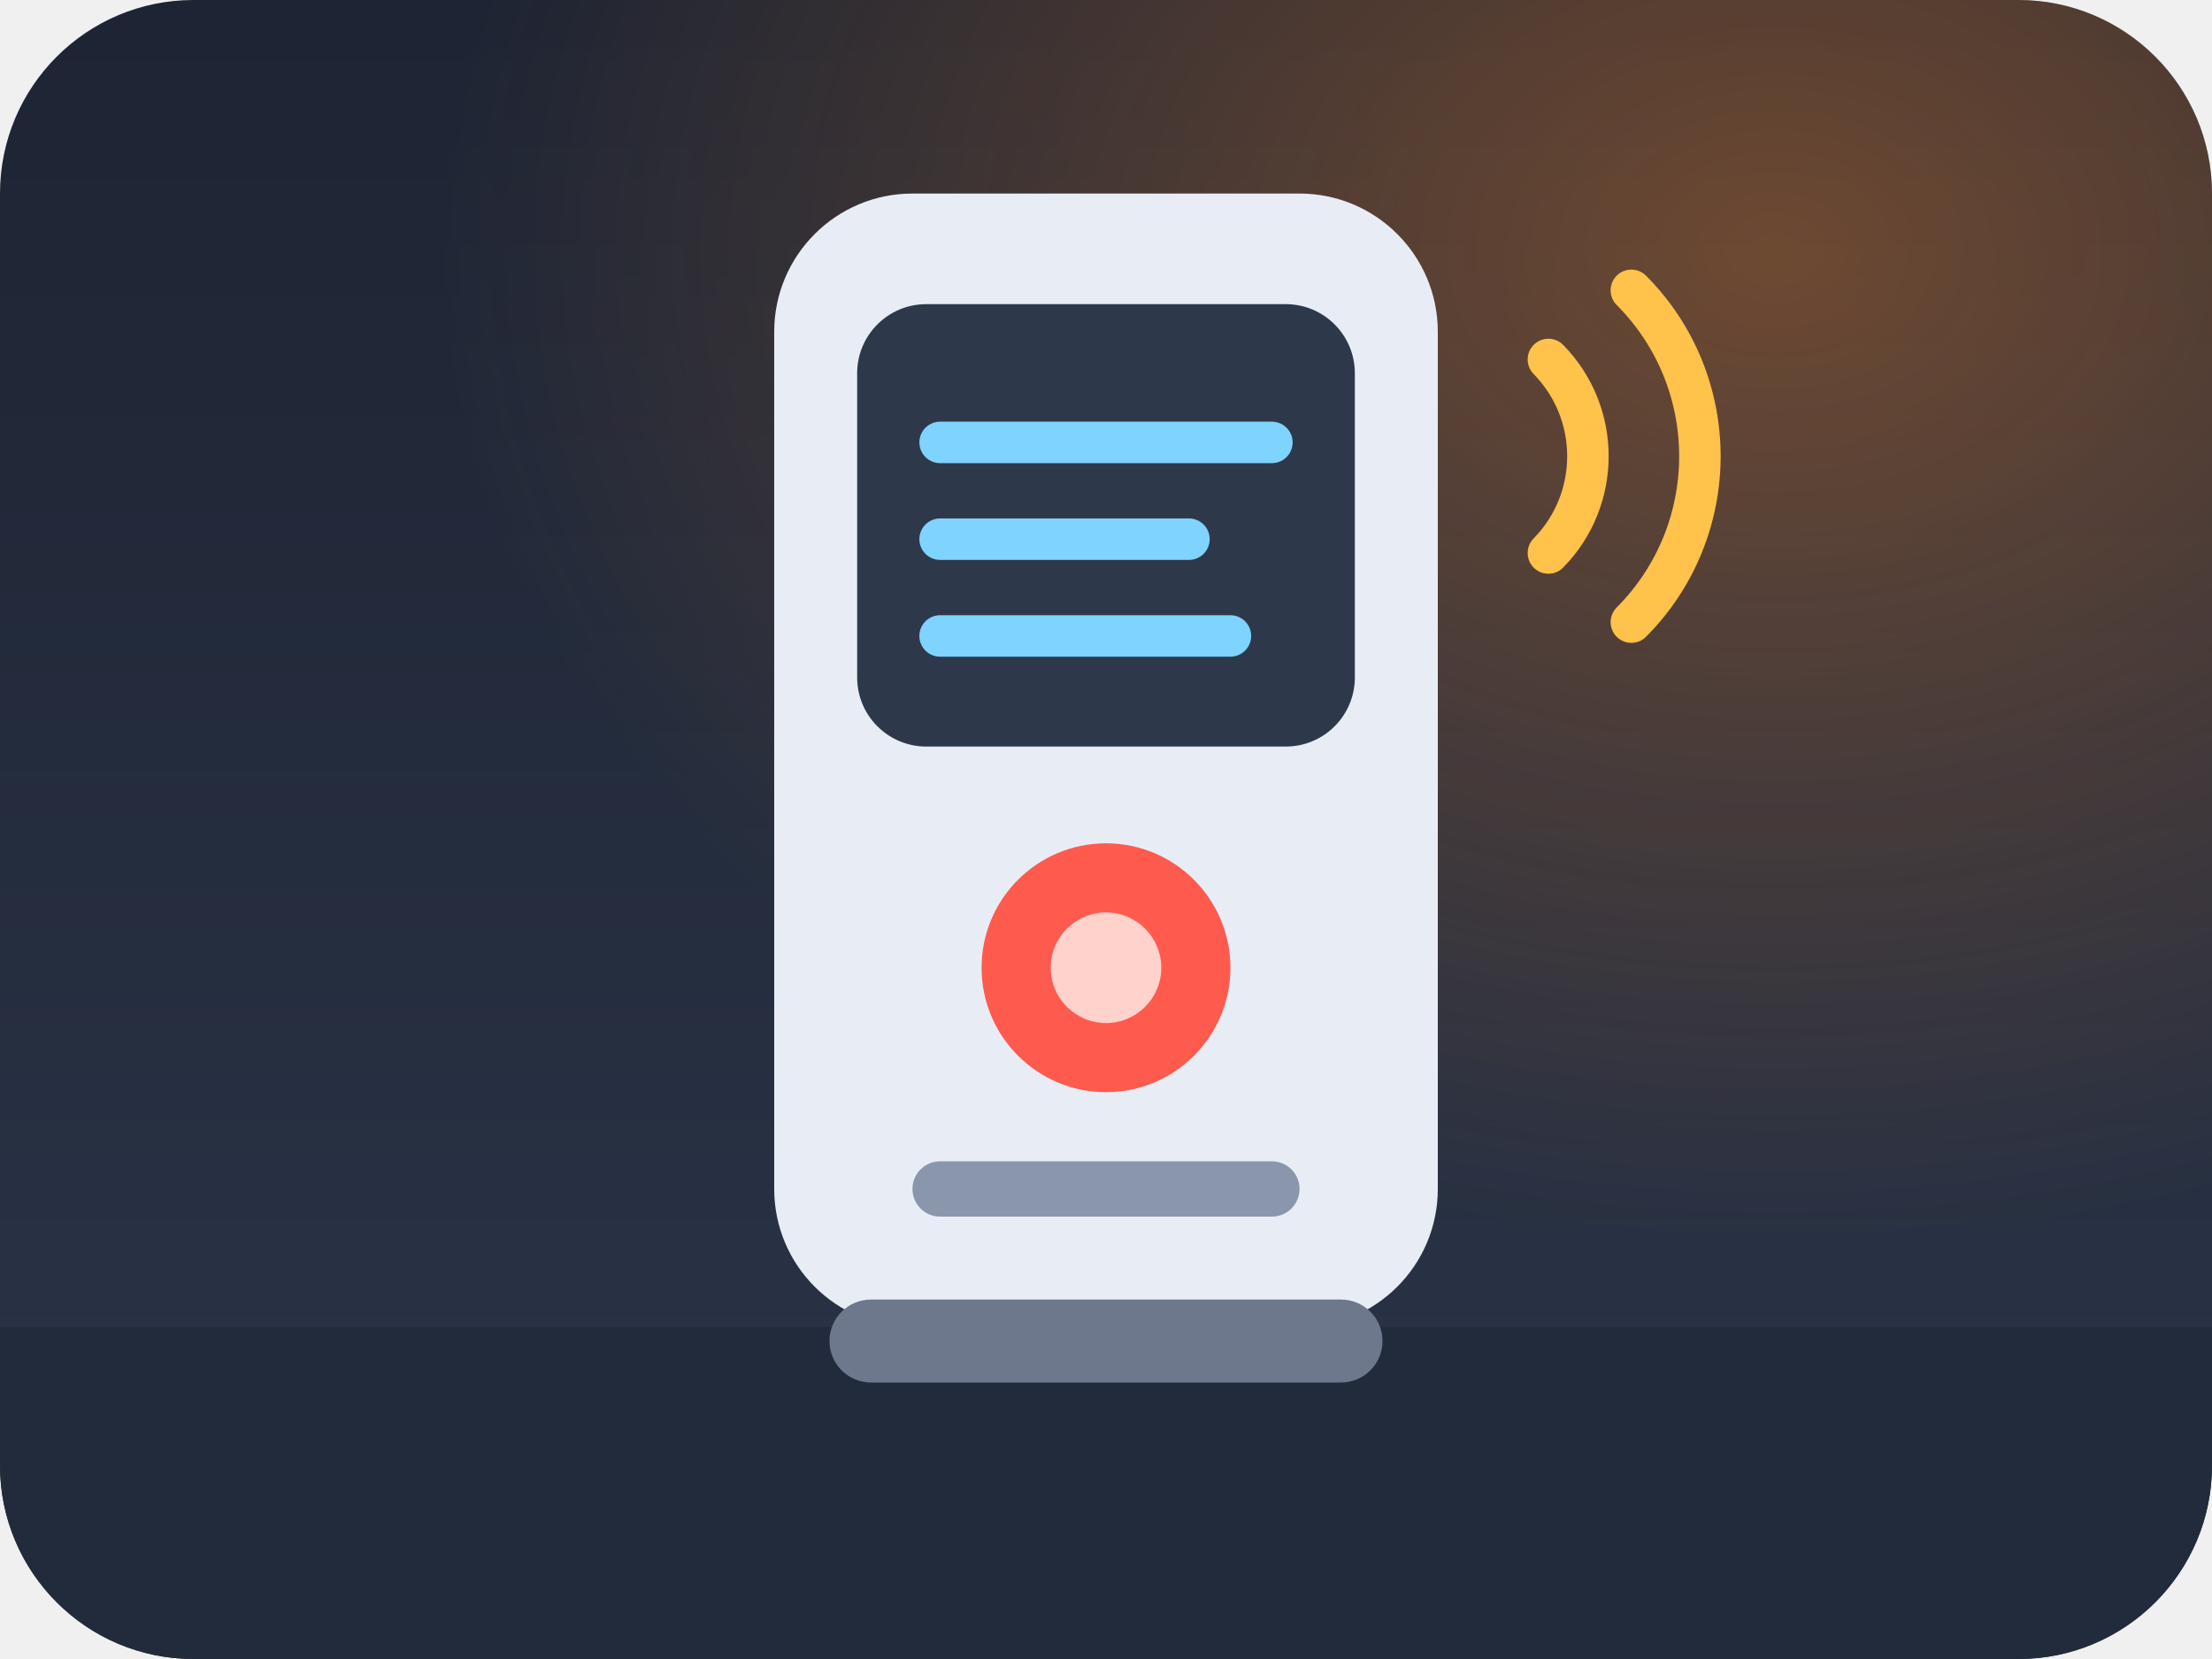
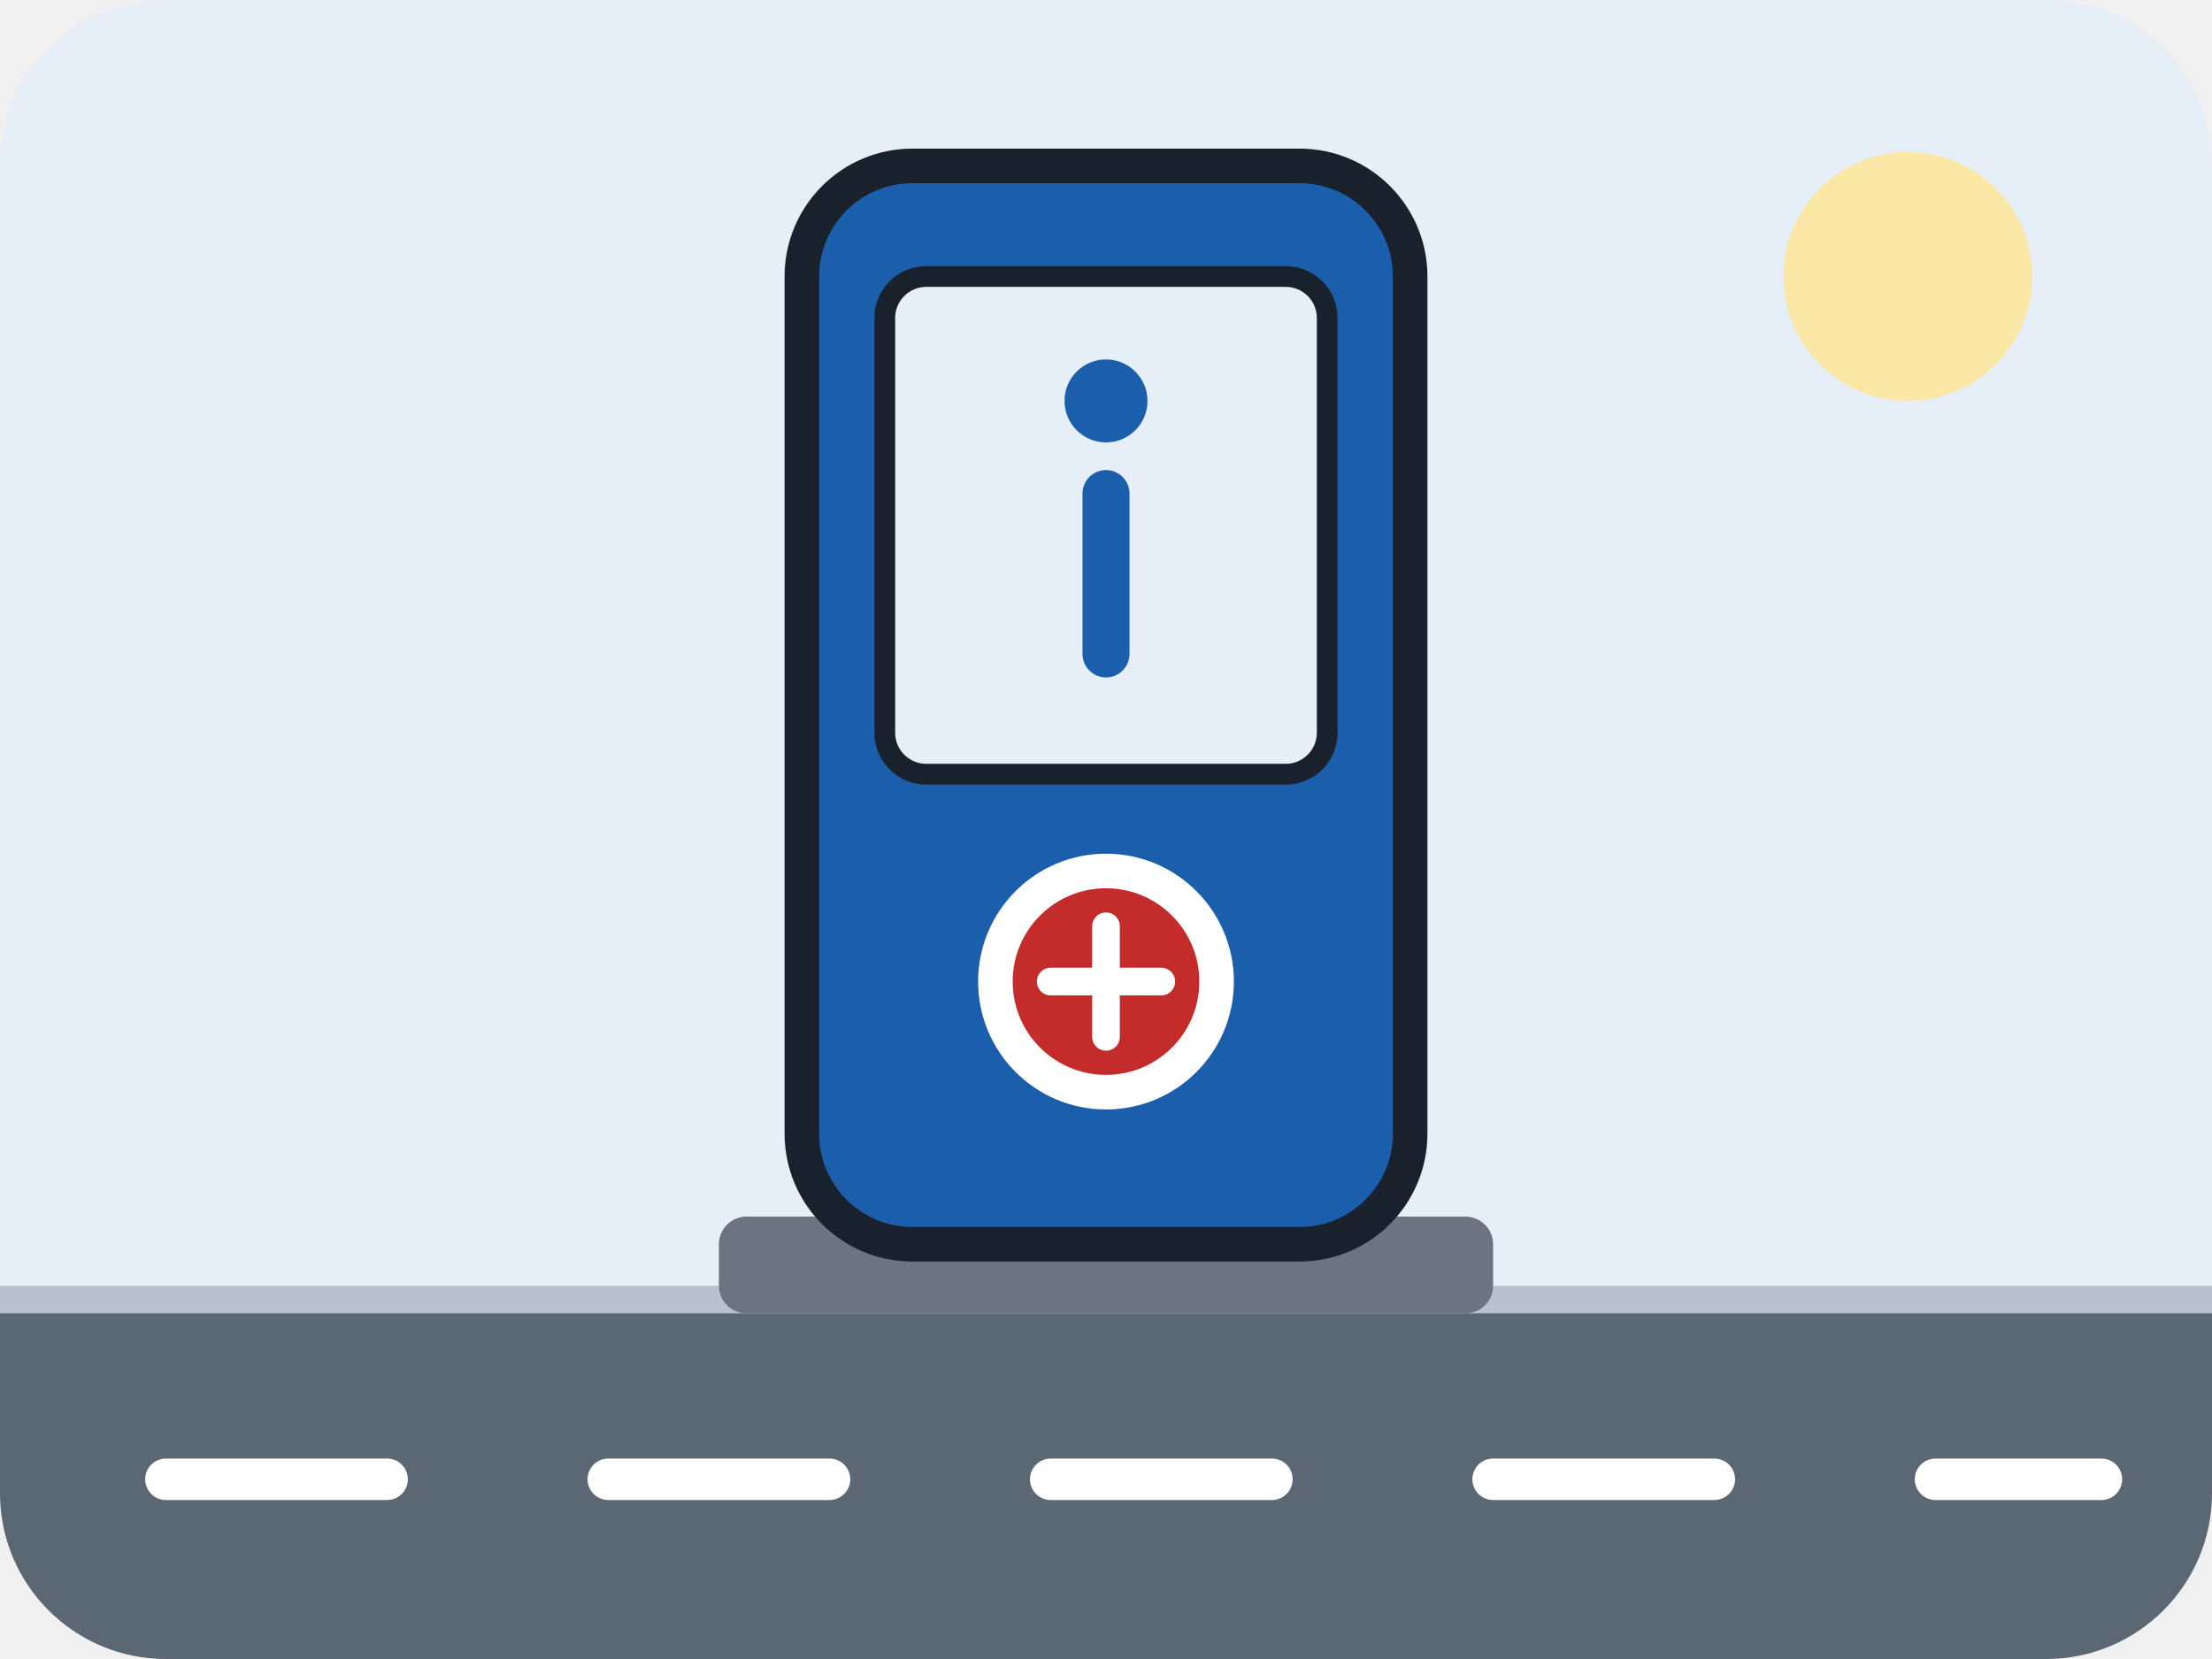
<svg xmlns="http://www.w3.org/2000/svg" viewBox="0 0 160 120" role="img" aria-label="Totem de atendimento">
-   <defs>
-     <linearGradient id="sky" x1="0" y1="0" x2="0" y2="1">
-       <stop offset="0" stop-color="#1d2433" />
-       <stop offset="1" stop-color="#2b3548" />
-     </linearGradient>
-     <radialGradient id="glow" cx=".8" cy=".15" r=".6">
-       <stop offset="0" stop-color="#ff8a2b" stop-opacity=".35" />
-       <stop offset="1" stop-color="#ff8a2b" stop-opacity="0" />
-     </radialGradient>
-   </defs>
-   <rect width="160" height="120" rx="14" fill="url(#sky)" />
-   <rect width="160" height="120" rx="14" fill="url(#glow)" />
-   <path d="M0 96h160v10a14 14 0 0 1-14 14H14A14 14 0 0 1 0 106z" fill="#222b3b" />
-   <rect x="56" y="14" width="48" height="82" rx="10" fill="#e8edf5" />
-   <rect x="62" y="22" width="36" height="32" rx="5" fill="#2e384b" />
-   <path d="M68 32h24M68 39h18M68 46h21" stroke="#7fd3ff" stroke-width="3" stroke-linecap="round" />
-   <circle cx="80" cy="70" r="9" fill="#ff5a4e" />
-   <circle cx="80" cy="70" r="4" fill="#ffd2cc" />
-   <rect x="66" y="84" width="28" height="4" rx="2" fill="#8a96ab" />
-   <path d="M112 26a10 10 0 0 1 0 14M118 21a17 17 0 0 1 0 24" fill="none" stroke="#ffc24b" stroke-width="3" stroke-linecap="round" />
-   <rect x="60" y="94" width="40" height="6" rx="3" fill="#6d788c" />
+   <rect width="160" height="120" rx="12" fill="#e6eef7" />
+   <circle cx="138" cy="20" r="9" fill="#fbe7a6" />
+   <path d="M0 94h160v14a12 12 0 0 1-12 12H12A12 12 0 0 1 0 108z" fill="#5c6774" />
+   <path d="M0 94h160" stroke="#b8c1cc" stroke-width="2" />
+   <path d="M12 107h16M44 107h16M76 107h16M108 107h16M140 107h12" stroke="#fff" stroke-width="3" stroke-linecap="round" />
+   <rect x="52" y="88" width="56" height="7" rx="2" fill="#6b7480" />
+   <rect x="58" y="12" width="44" height="78" rx="8" fill="#1b5eab" stroke="#18212c" stroke-width="2.5" stroke-linejoin="round" />
+   <rect x="64" y="20" width="32" height="36" rx="3" fill="#e6eef7" stroke="#18212c" stroke-width="1.5" />
+   <circle cx="80" cy="29" r="3" fill="#1b5eab" />
+   <rect x="78.3" y="34" width="3.4" height="15" rx="1.7" fill="#1b5eab" />
+   <circle cx="80" cy="71" r="8" fill="#c42b2b" stroke="#fff" stroke-width="2.5" />
+   <path d="M76 71h8M80 67v8" stroke="#fff" stroke-width="2" stroke-linecap="round" />
</svg>
